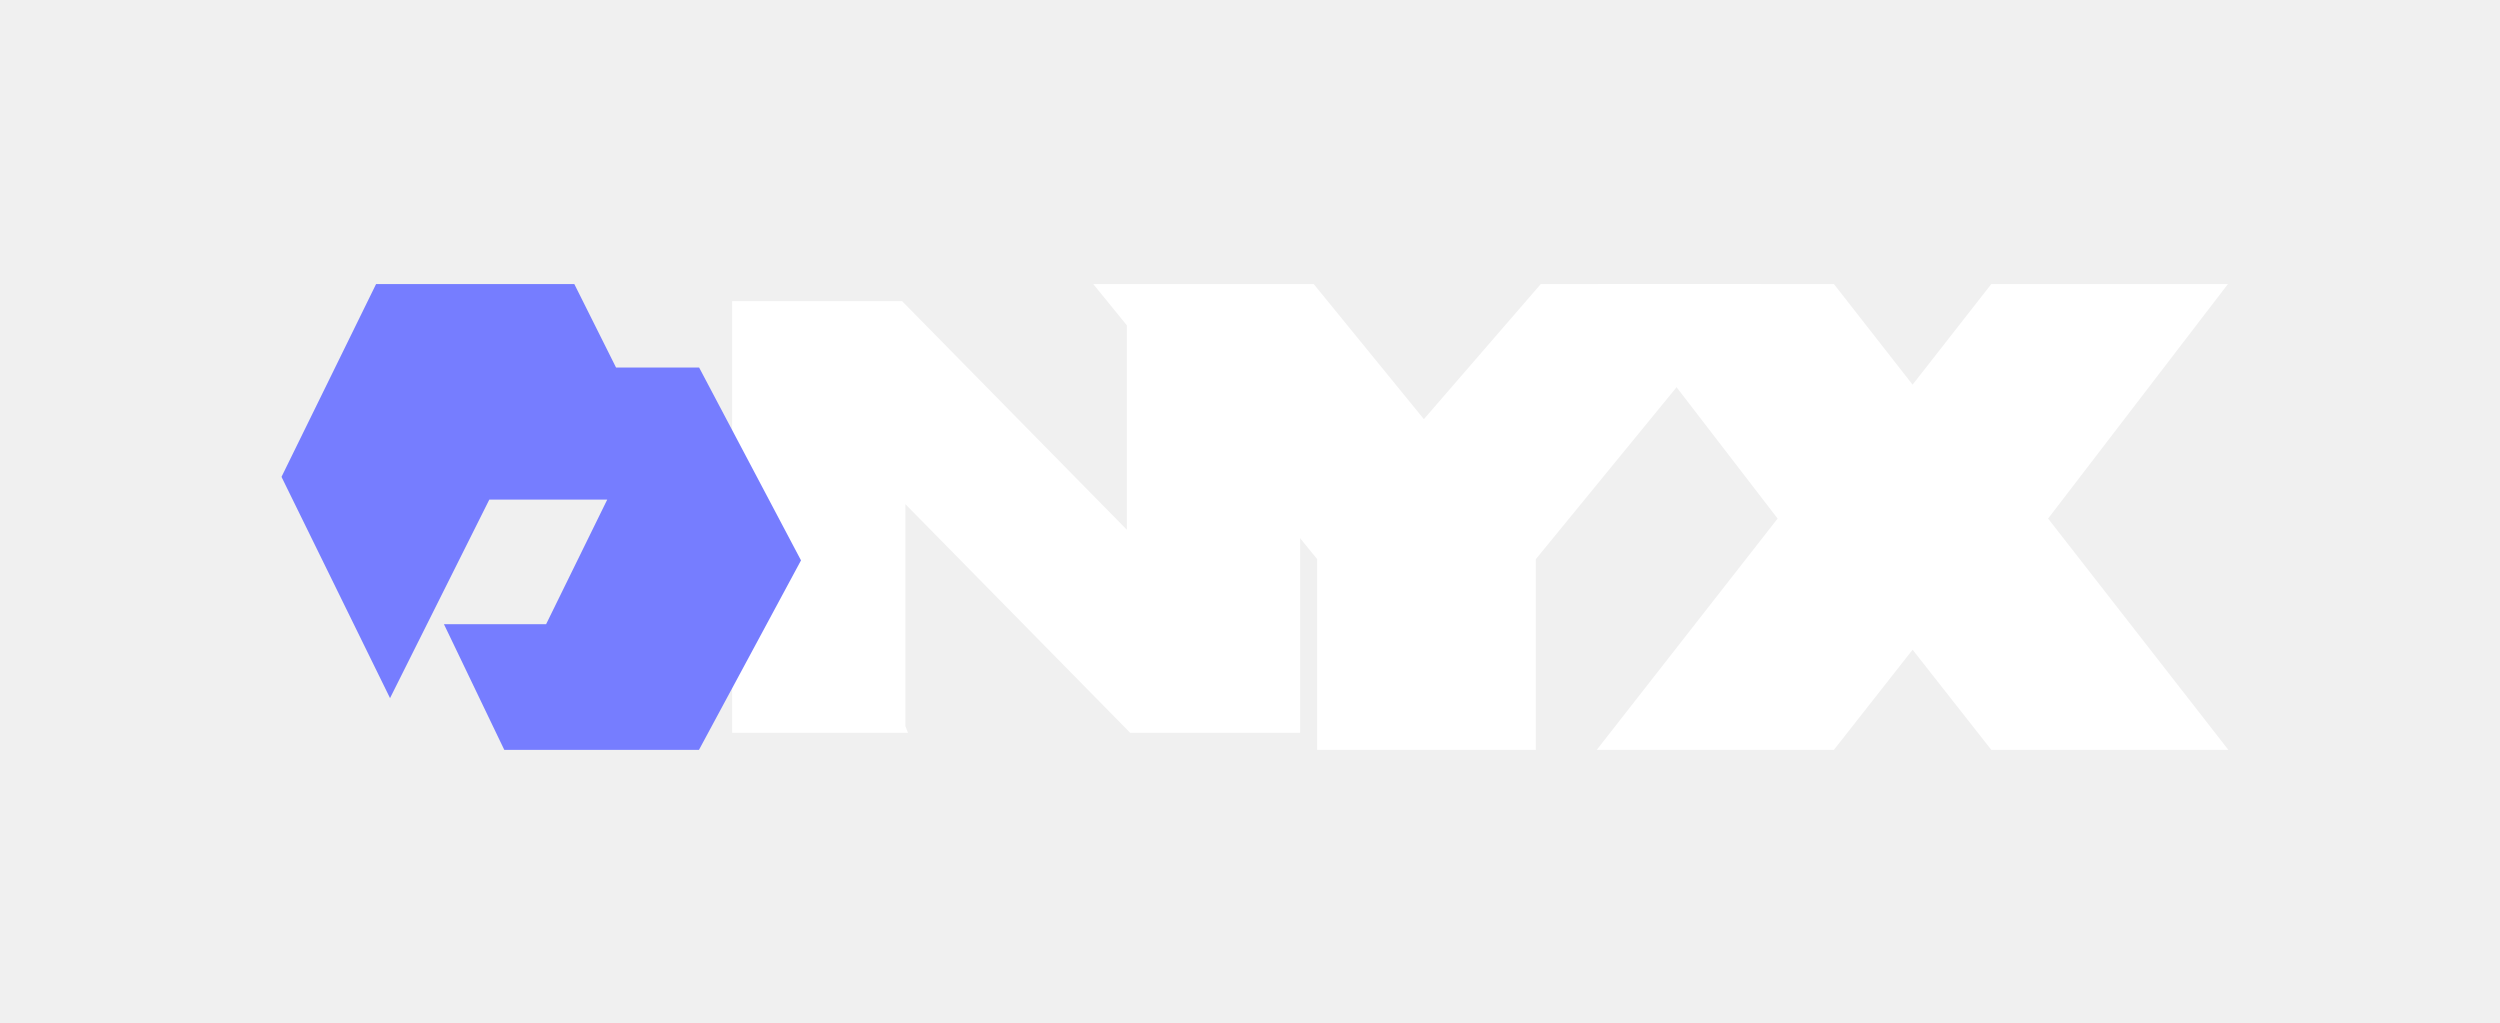
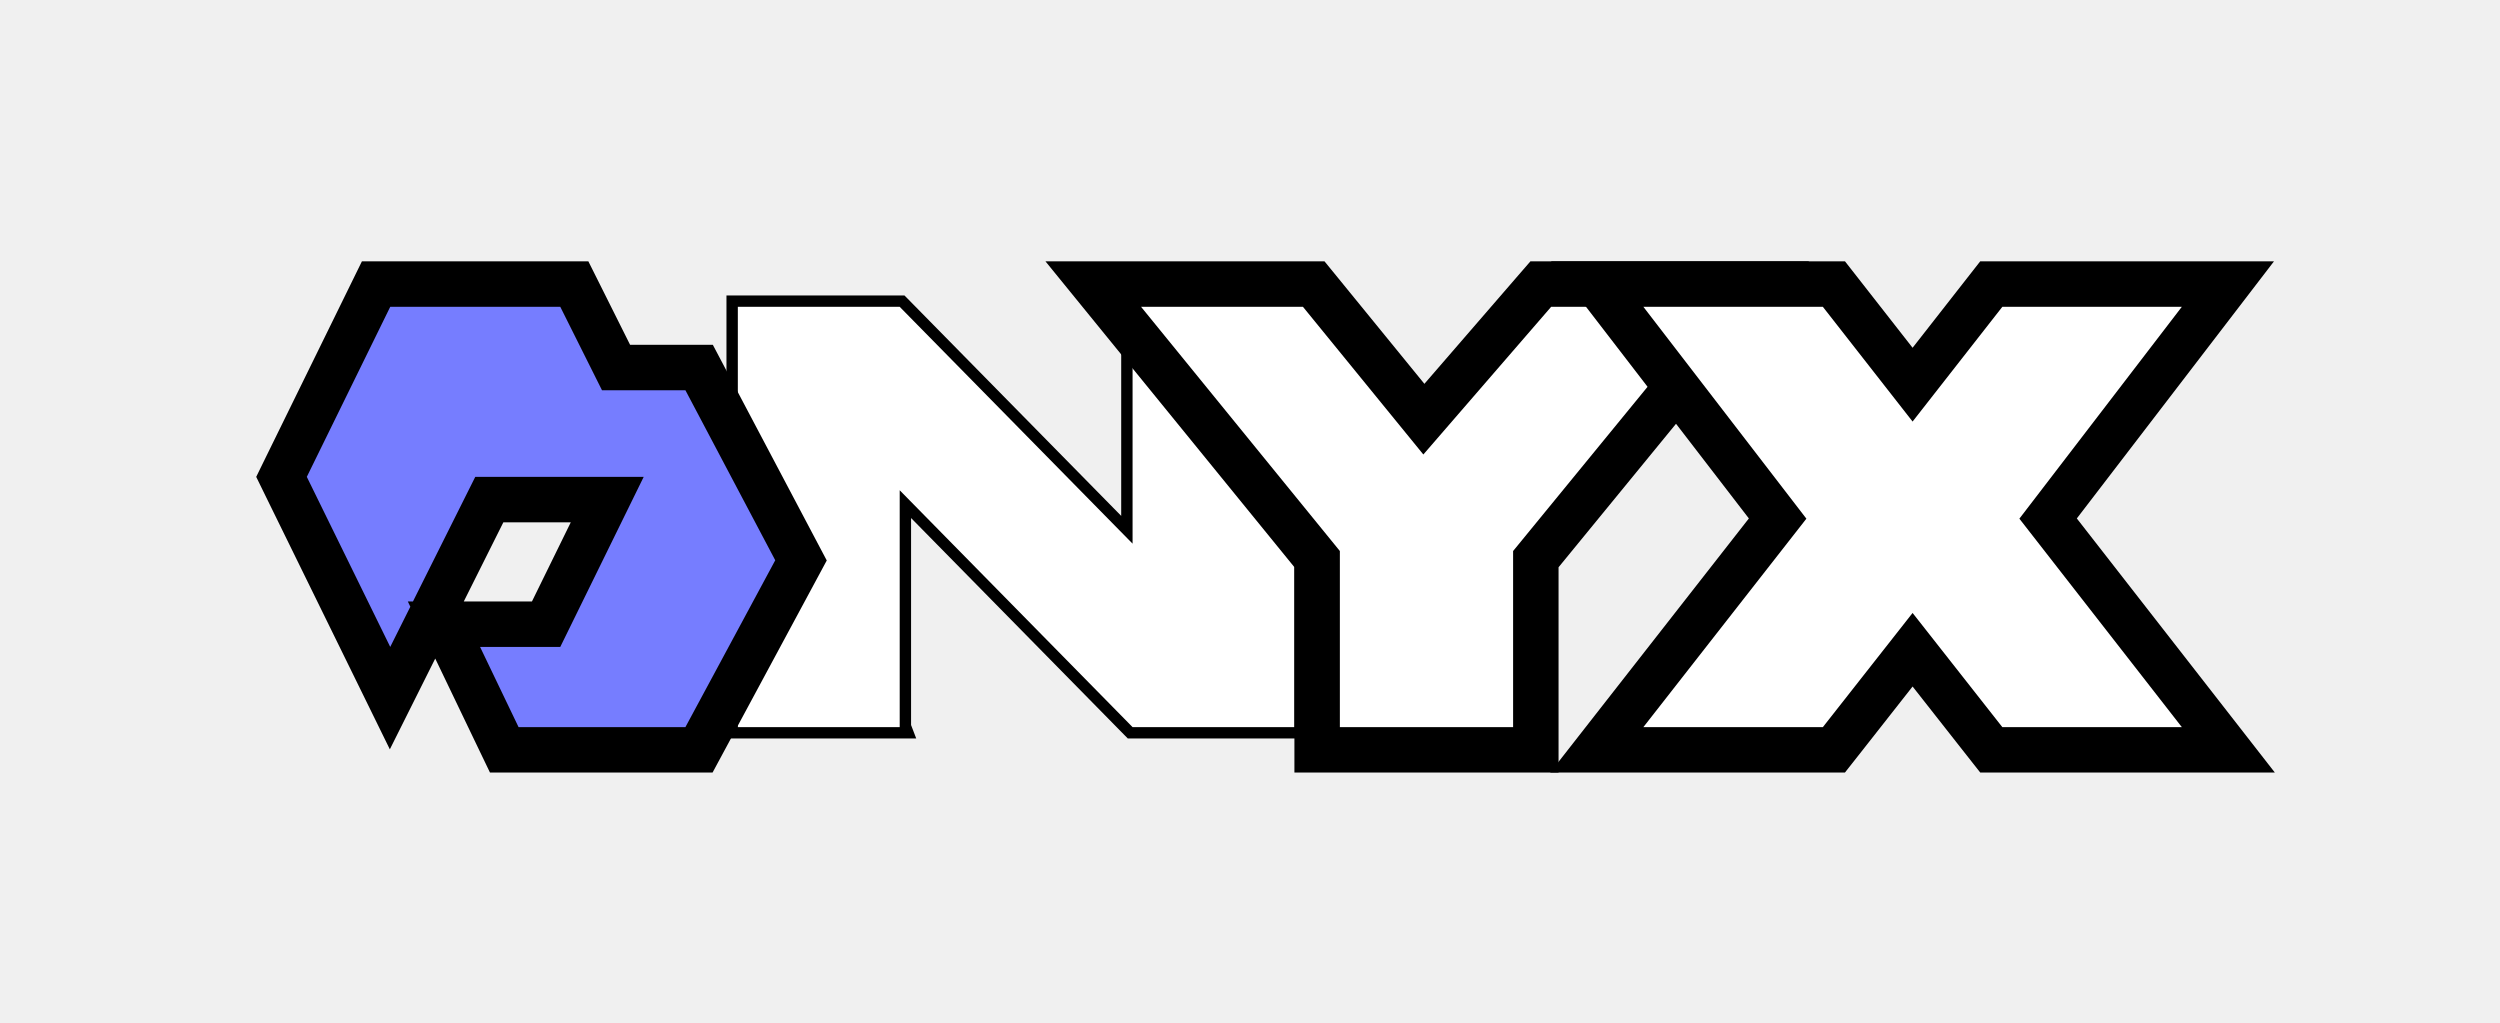
<svg xmlns="http://www.w3.org/2000/svg" width="220" height="90" viewBox="0 0 220 90" fill="none">
-   <path d="M79.383 26.5L79.53 26.649L99.166 46.62V26.5H114.41V64.486H99.456L99.309 64.337L79.674 44.365V63.895L79.901 64.486H64.429V26.5H79.383Z" fill="white" />
-   <path d="M115.609 25L116.21 25.736L125.301 36.886L134.989 25.691L135.588 25H154.969L152.294 28.267L135.153 49.205V65.986H115.908V49.202L98.864 28.263L96.208 25H115.609Z" fill="white" />
-   <path d="M161.386 25L161.987 25.768L168.308 33.85L174.63 25.768L175.231 25H196.054L193.587 28.217L180.233 45.633L193.578 62.757L196.094 65.986H175.234L174.633 65.223L168.308 57.176L161.984 65.223L161.383 65.986H140.515L143.042 62.754L156.431 45.633L143.033 28.22L140.555 25H161.386Z" fill="white" />
-   <path d="M50.541 25L51.094 26.105L54.211 32.341H61.522L62.084 33.406L69.99 48.37L70.488 49.313L69.982 50.253L62.077 64.935L61.511 65.986H44.376L43.831 64.852L40.443 57.793L39.067 54.928H48.058L53.437 43.964H43.059L36.13 57.822L34.323 61.435L32.545 57.809L25.204 42.845L24.773 41.964L25.204 41.083L32.545 26.119L33.094 25H50.541Z" fill="#767DFF" />
+   <path d="M79.383 26.5L79.53 26.649L99.166 46.62V26.5H114.41V64.486H99.456L99.309 64.337L79.674 44.365V63.895L79.901 64.486H64.429V26.5H79.383Z" fill="white" stroke="black" />
+   <path d="M115.609 25L116.21 25.736L125.301 36.886L134.989 25.691L135.588 25H154.969L152.294 28.267L135.153 49.205V65.986H115.908V49.202L98.864 28.263L96.208 25H115.609Z" fill="white" stroke="black" stroke-width="4" />
+   <path d="M161.386 25L161.987 25.768L168.308 33.85L174.63 25.768L175.231 25H196.054L193.587 28.217L180.233 45.633L193.578 62.757L196.094 65.986H175.234L174.633 65.223L168.308 57.176L161.984 65.223L161.383 65.986H140.515L143.042 62.754L156.431 45.633L143.033 28.22L140.555 25H161.386Z" fill="white" stroke="black" stroke-width="4" />
+   <path d="M50.541 25L51.094 26.105L54.211 32.341H61.522L62.084 33.406L69.99 48.37L70.488 49.313L69.982 50.253L62.077 64.935L61.511 65.986H44.376L43.831 64.852L40.443 57.793L39.067 54.928H48.058L53.437 43.964H43.059L36.13 57.822L34.323 61.435L32.545 57.809L25.204 42.845L24.773 41.964L25.204 41.083L32.545 26.119L33.094 25H50.541Z" fill="#767DFF" stroke="black" stroke-width="4" stroke-linecap="round" />
</svg>
